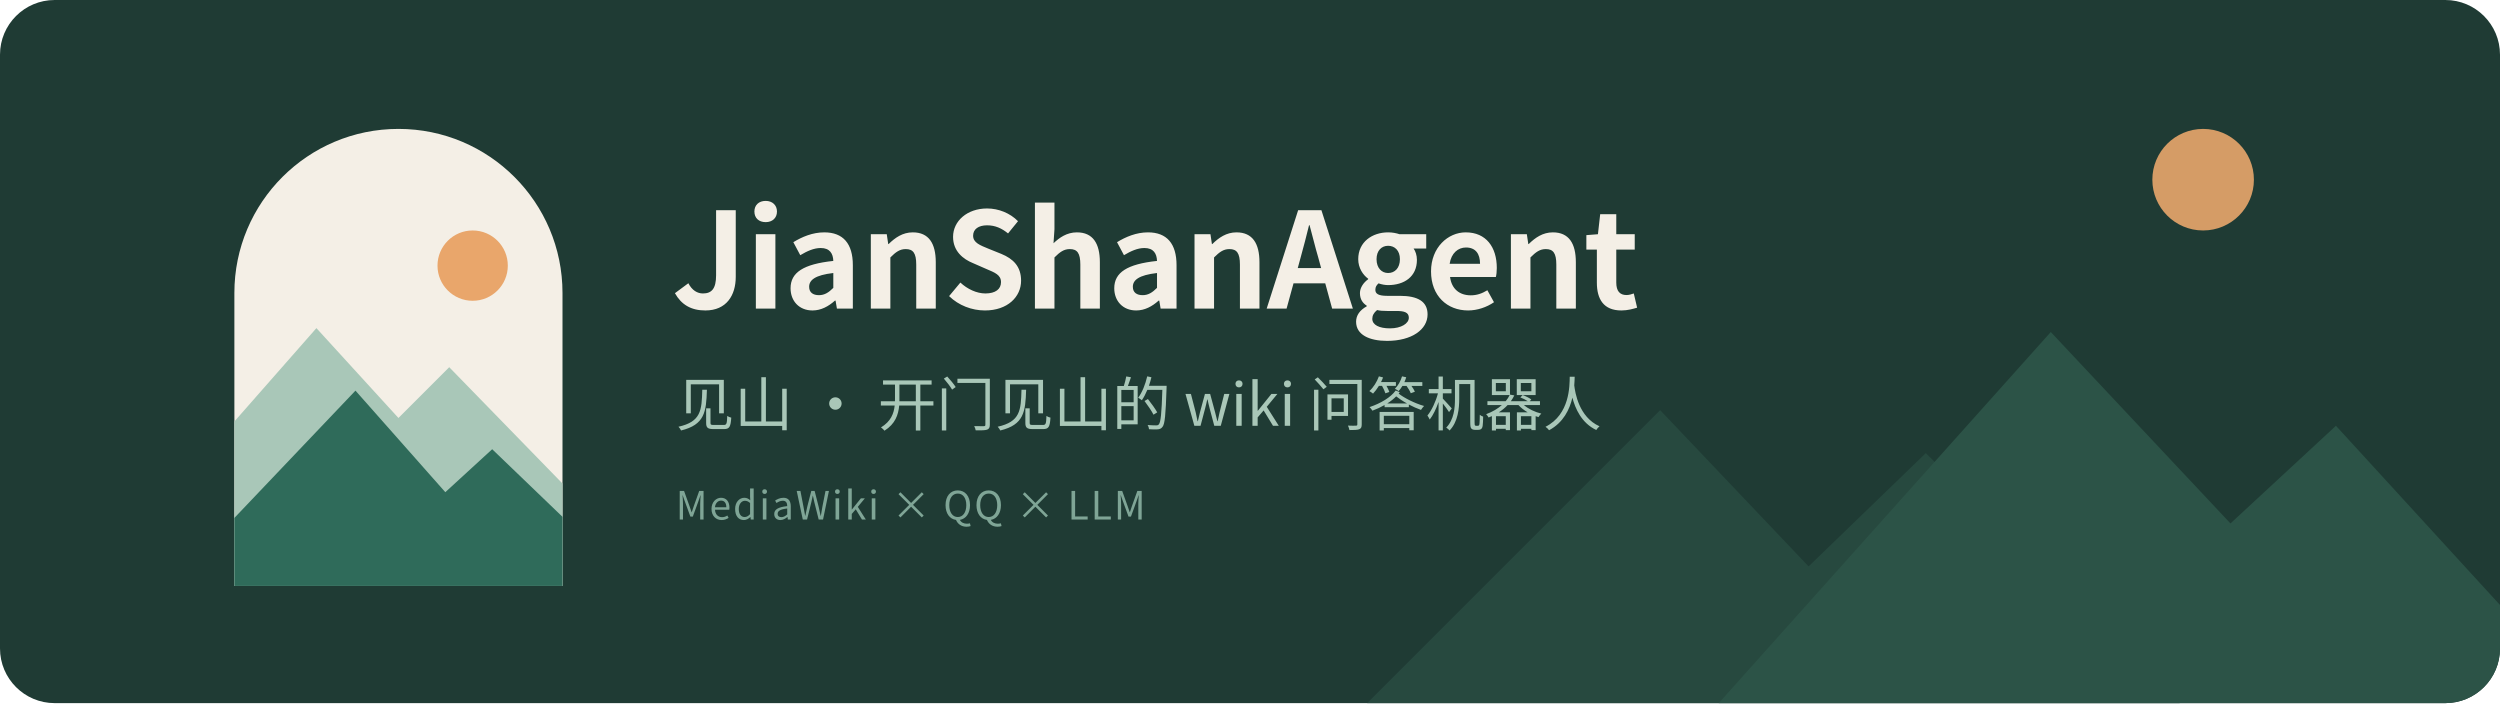
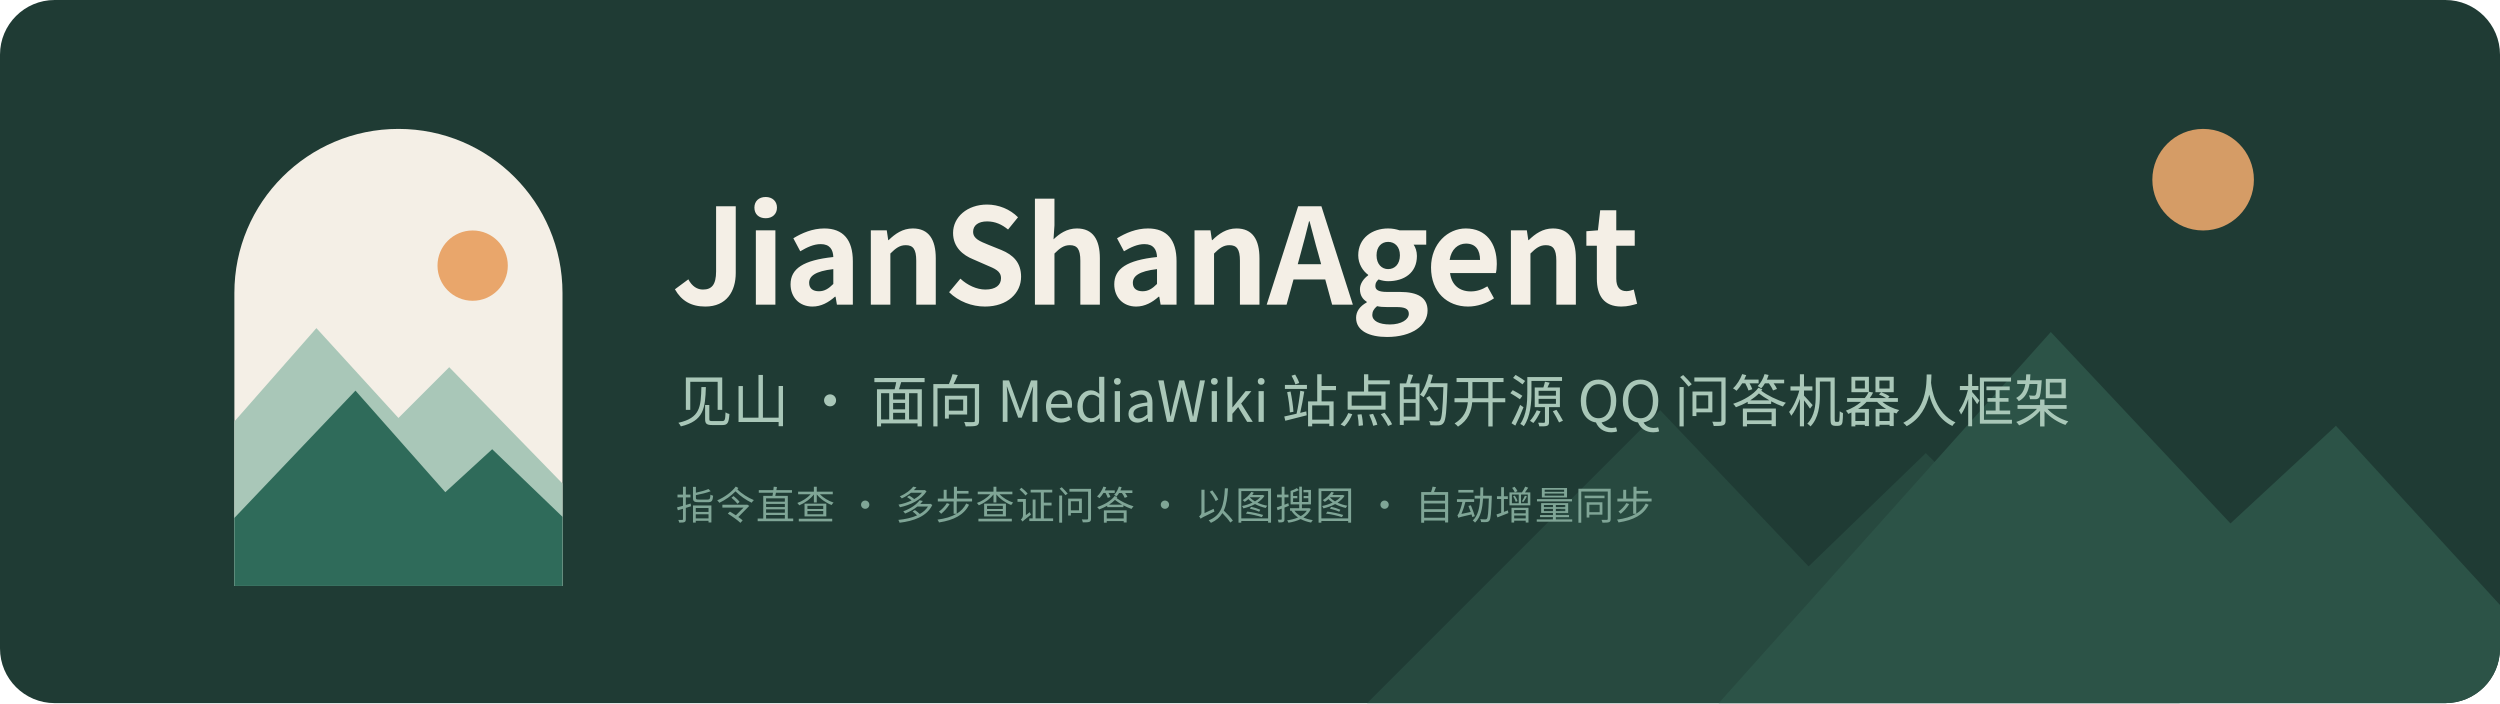
- <svg xmlns="http://www.w3.org/2000/svg" viewBox="0 0 1280 360" width="1280" height="360" role="img" aria-label="JianShanAgent 见山：开门见山的 wiki 问答机器人">
+ <svg xmlns="http://www.w3.org/2000/svg" viewBox="0 0 1280 360" width="1280" height="360" role="img" aria-label="JianShanAgent 见山：面向 MediaWiki 站点的开源 QQ 问答机器人框架">
  <defs>
    <clipPath id="frame">
      <rect width="1280" height="360" rx="28" />
    </clipPath>
    <clipPath id="door">
      <path d="M120 300V150a84 84 0 0 1 168 0v150z" />
    </clipPath>
  </defs>
  <g clip-path="url(#frame)">
    <rect width="1280" height="360" fill="#1f3b34" />
    <path d="M700 360l150-150 76 80 60-58 130 128z" fill="#27493f" />
    <path d="M880 360l170-190 92 98 54-50 130 142z" fill="#2c5347" />
    <circle cx="1128" cy="92" r="26" fill="#e9a66b" opacity=".9" />
    <path d="M120 300V150a84 84 0 0 1 168 0v150z" fill="#f4efe6" />
    <g clip-path="url(#door)">
      <circle cx="242" cy="136" r="18" fill="#e9a66b" />
      <path d="M104 300v-66l58-66 42 46 26-26 74 76v36z" fill="#a9c7b8" />
      <path d="M104 300v-18l78-82 46 52 24-22 52 50v20z" fill="#2f6b5a" />
    </g>
    <g font-family="-apple-system,BlinkMacSystemFont,'Segoe UI','PingFang SC','Hiragino Sans GB','Microsoft YaHei','Noto Sans CJK SC',sans-serif" fill="#f4efe6">
-       <text x="344" y="158" font-size="68" font-weight="700" letter-spacing="-1">JianShanAgent</text>
-       <text x="346" y="218" font-size="30" font-weight="500" fill="#a9c7b8">见山 · 开门见山的 wiki 问答机器人</text>
-       <text x="346" y="266" font-size="20" fill="#7fa596" letter-spacing="1">MediaWiki  ×  QQ  ×  LLM</text>
+       <text x="344" y="156" font-size="68" font-weight="700" letter-spacing="-1">JianShanAgent</text>
+       <text x="346" y="216" font-size="29" font-weight="500" fill="#a9c7b8">见山 · 面向 MediaWiki 站点的开源 QQ 问答机器人框架</text>
+       <text x="346" y="266" font-size="20" fill="#7fa596" letter-spacing="0.5">指令直查  ·  多步查证问答  ·  以图搜图  ·  自动增量同步</text>
    </g>
  </g>
</svg>
